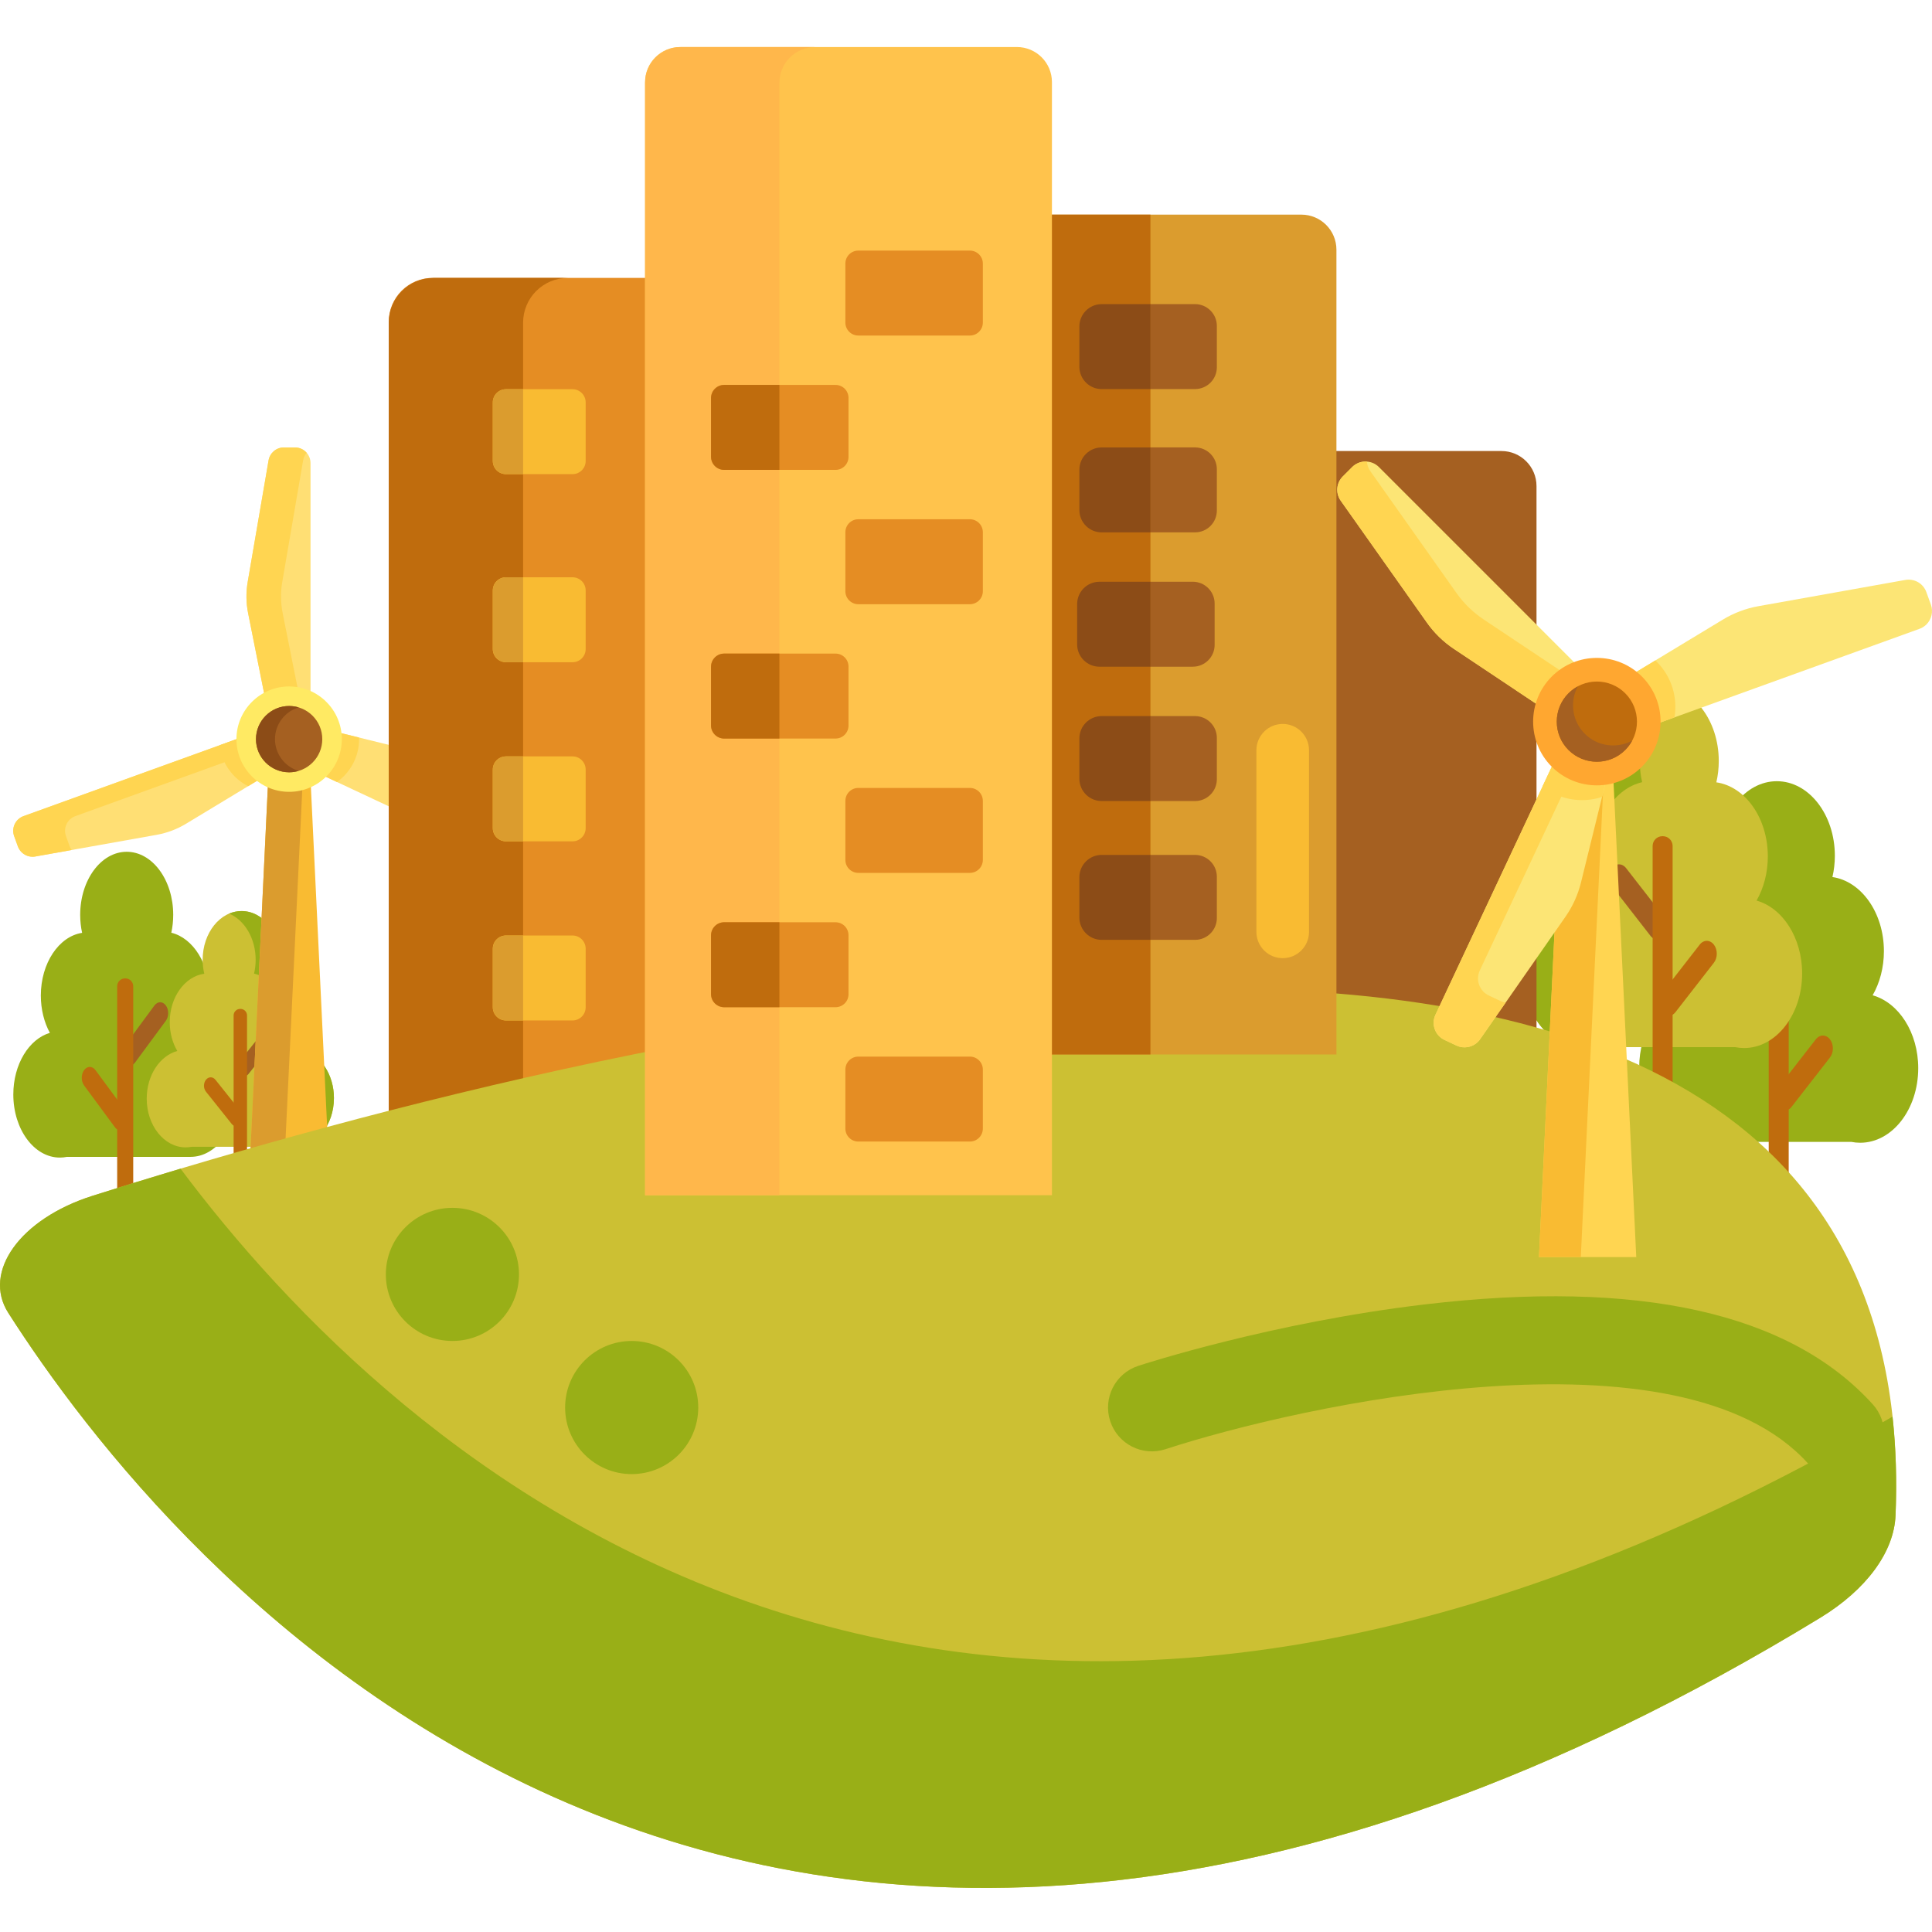
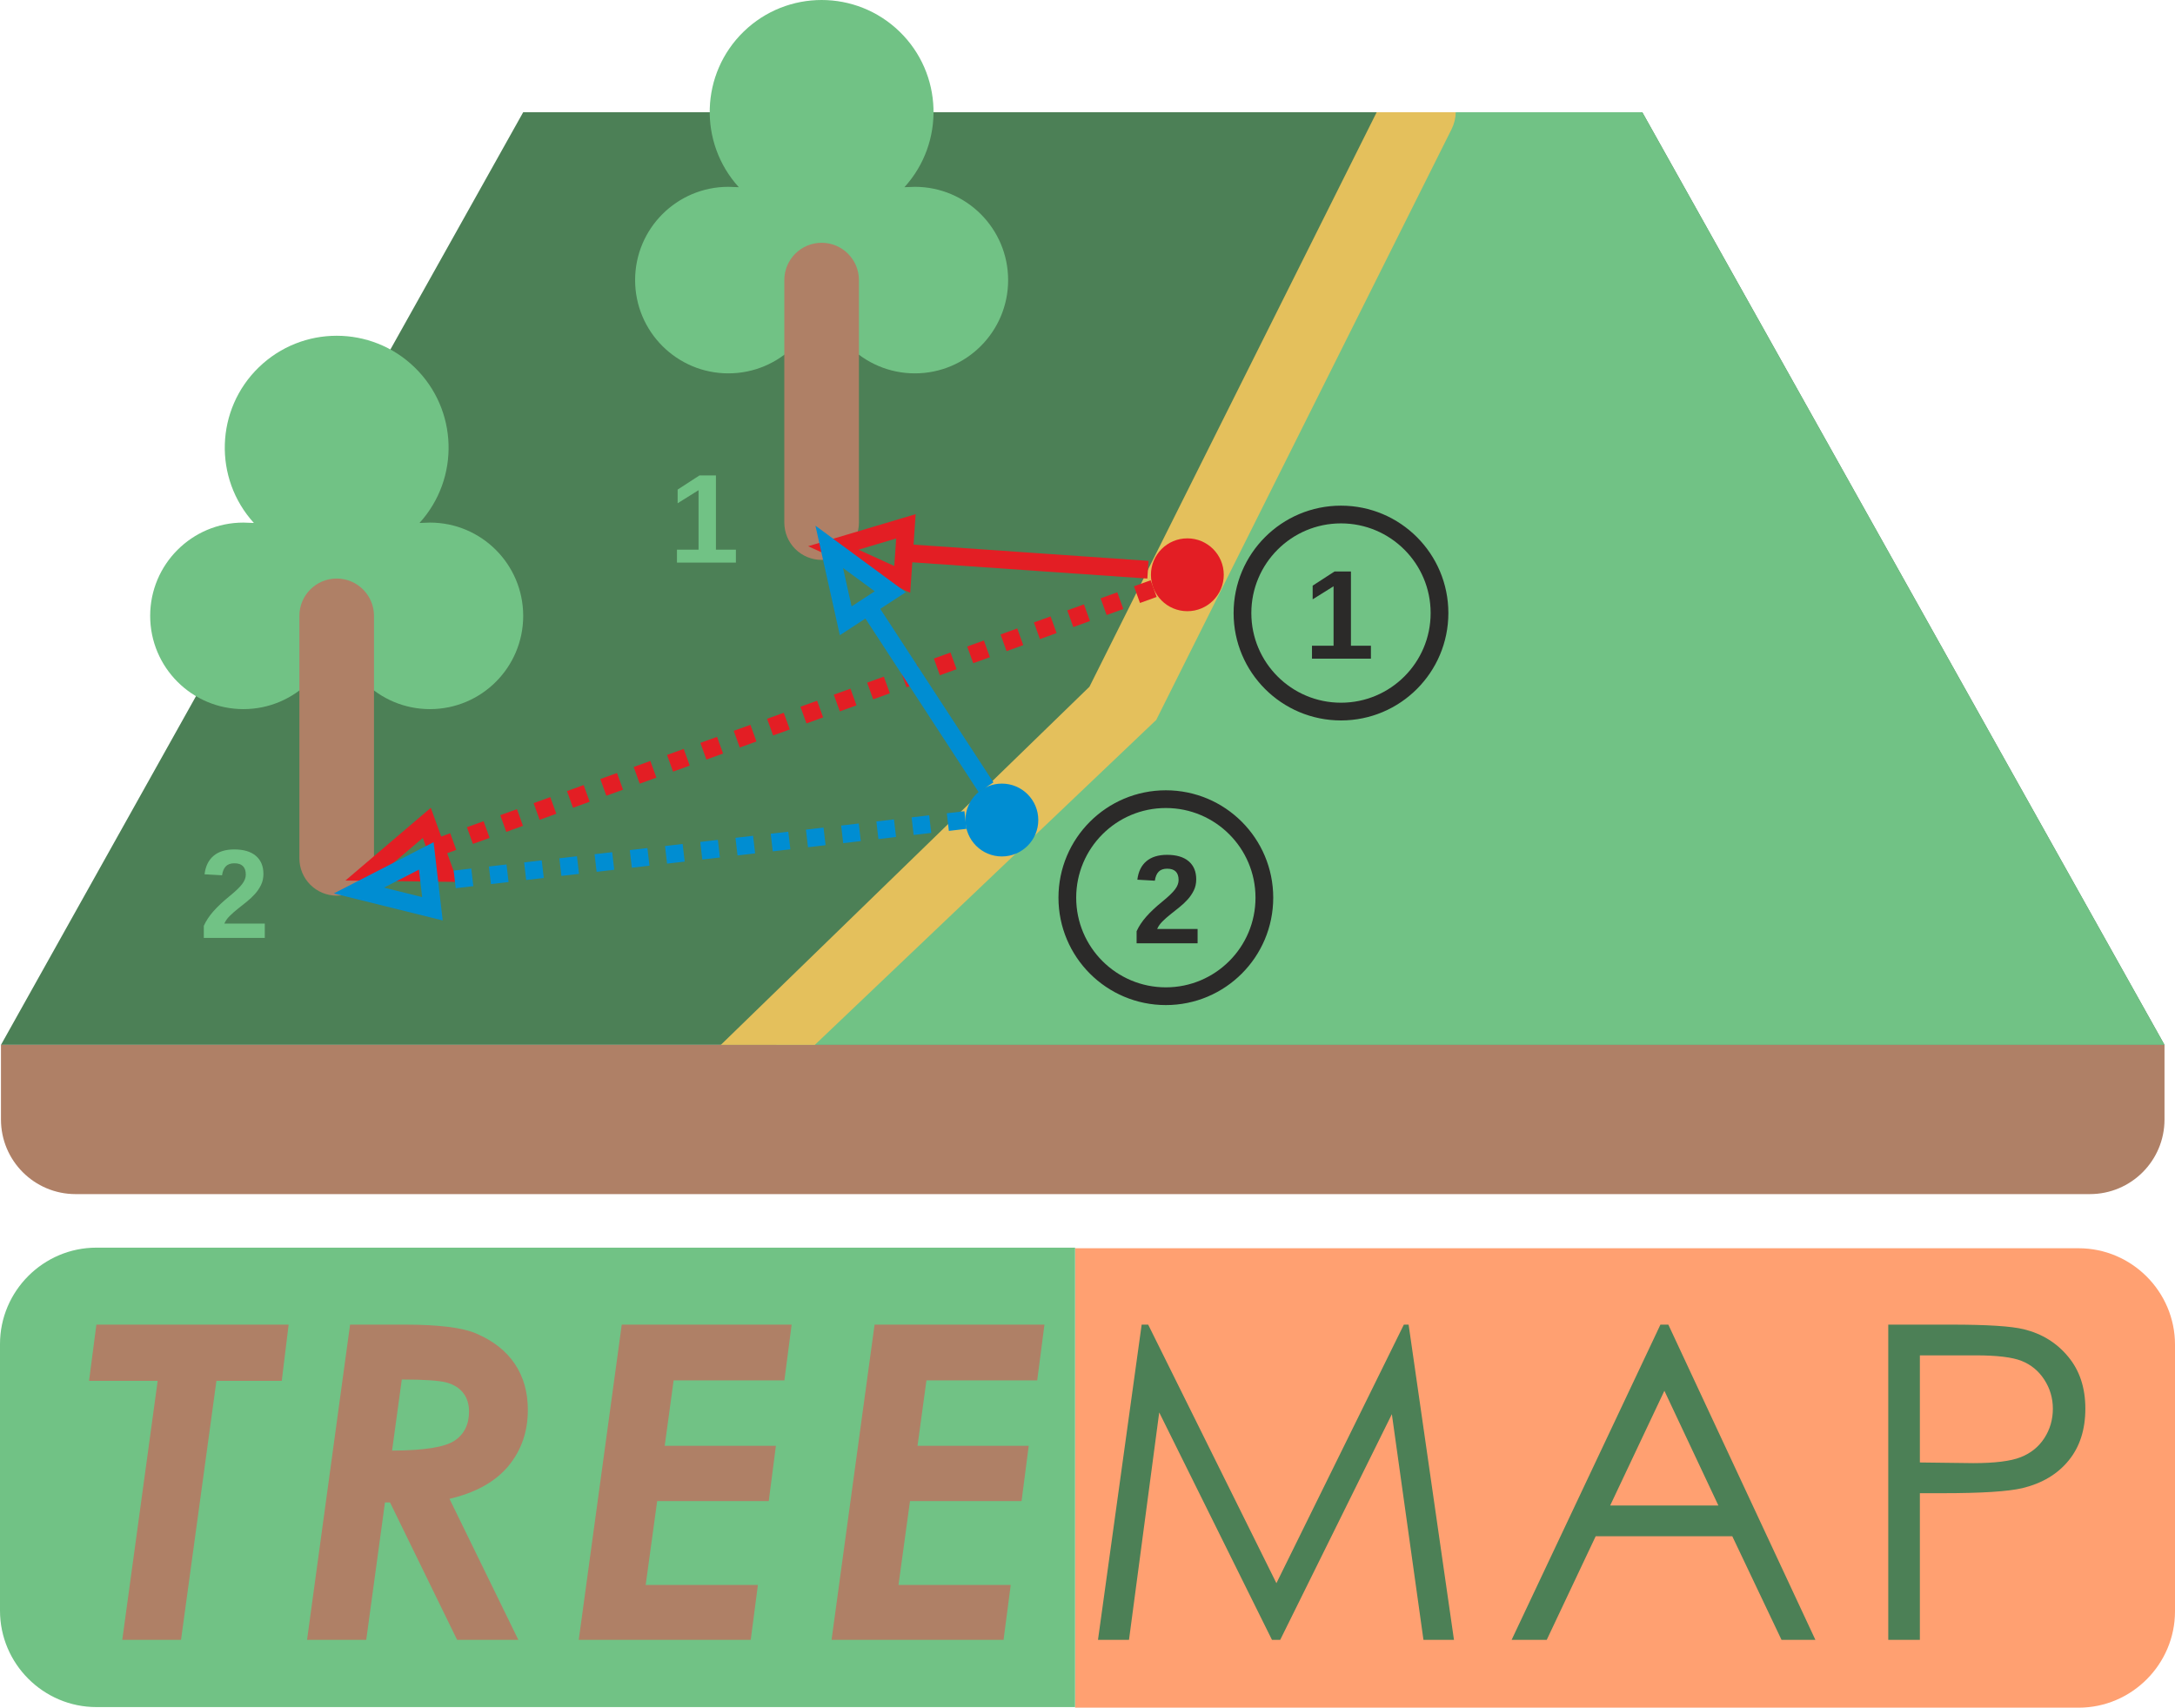
- <svg xmlns="http://www.w3.org/2000/svg" height="440pt" viewBox="0 -10 440.729 440" width="440pt">
-   <path d="m11.375 225.254c-1.293-2.383-2.059-5.328-2.059-8.516 0-7.398 4.117-13.492 9.414-14.301-.285-1.297-.438-2.676-.438-4.102 0-7.949 4.75-14.391 10.609-14.391 5.863 0 10.613 6.445 10.613 14.391 0 1.418-.152 2.781-.434 4.074 4.961 1.207 8.723 7.086 8.723 14.16 0 3.188-.766 6.133-2.059 8.52 4.77 1.41 8.34 7.168 8.34 14.055 0 7.949-4.754 14.395-10.613 14.395h-28.199c-.531.109-1.07.164-1.621.164-5.863 0-10.613-6.441-10.613-14.391 0-6.891 3.57-12.645 8.336-14.059zm0 0" fill="#99af17" />
-   <path d="m28.219 232.027c.711.969 1.871.969 2.586 0l7.023-9.527c.715-.969.715-2.539 0-3.504-.715-.973-1.871-.973-2.586 0l-7.023 9.523c-.715.969-.715 2.539 0 3.508zm0 0" fill="#a56021" />
-   <path d="m28.523 267.707h.074c.992 0 1.793-.801 1.793-1.789v-51.301c0-.988-.801-1.789-1.793-1.789h-.074c-.992 0-1.793.801-1.793 1.789v51.301c0 .988.805 1.789 1.793 1.789zm0 0" fill="#bf6c0d" />
-   <path d="m28.801 246.785c.711-.969.711-2.539 0-3.508l-7.027-9.527c-.715-.969-1.871-.969-2.586 0s-.715 2.539 0 3.508l7.027 9.527c.711.969 1.871.969 2.586 0zm0 0" fill="#bf6c0d" />
-   <path d="m40.445 229.387c-1.082-1.84-1.723-4.117-1.723-6.582 0-5.719 3.445-10.426 7.875-11.047-.238-1.008-.367-2.07-.367-3.172 0-6.141 3.977-11.121 8.879-11.121s8.875 4.977 8.875 11.121c0 1.094-.125 2.148-.359 3.148 4.148.934 7.297 5.477 7.297 10.941 0 2.465-.641 4.742-1.723 6.586 3.988 1.09 6.977 5.539 6.977 10.863 0 6.141-3.977 11.121-8.879 11.121h-23.594c-.441.086-.895.129-1.355.129-4.902 0-8.879-4.98-8.879-11.121 0-5.328 2.988-9.773 6.977-10.867zm0 0" fill="#ccc033" />
-   <path d="m54.535 234.621c.598.75 1.566.75 2.164 0l5.875-7.359c.598-.75.598-1.965 0-2.711-.598-.75-1.566-.75-2.164 0l-5.875 7.363c-.598.746-.598 1.961 0 2.707zm0 0" fill="#a56021" />
-   <path d="m70.508 240.121c0-5.324-2.988-9.77-6.977-10.863 1.082-1.84 1.727-4.117 1.727-6.582 0-5.465-3.152-10.008-7.301-10.941.234-1 .363-2.055.363-3.148 0-4.902-2.531-9.059-6.047-10.539.891-.375 1.844-.582 2.836-.582 4.902 0 8.875 4.977 8.875 11.121 0 1.094-.125 2.148-.359 3.148 4.148.934 7.297 5.477 7.297 10.941 0 2.465-.641 4.738-1.723 6.582 3.988 1.094 6.977 5.539 6.977 10.863 0 6.145-3.977 11.125-8.879 11.125h-5.668c4.902 0 8.879-4.98 8.879-11.125zm0 0" fill="#99af17" />
-   <path d="m54.789 262.195h.062c.828 0 1.5-.672 1.5-1.5v-39.414c0-.824-.672-1.496-1.5-1.496h-.062c-.828 0-1.496.672-1.496 1.496v39.414c0 .828.668 1.5 1.496 1.5zm0 0" fill="#bf6c0d" />
-   <path d="m55.02 246.027c.598-.75.598-1.965 0-2.711l-5.875-7.363c-.598-.746-1.566-.746-2.164 0-.598.75-.598 1.965 0 2.711l5.875 7.363c.602.746 1.566.746 2.164 0zm0 0" fill="#bf6c0d" />
-   <path d="m7.426 185.078c-1.496 0-2.84-.945-3.352-2.355l-.848-2.352c-.668-1.848.289-3.895 2.137-4.562l61.031-22.051 2.742 7.586-5.266 3.242-21.434 12.965c-2.066 1.25-4.324 2.102-6.703 2.527l-27.684 4.941c-.203.039-.414.059-.625.059zm0 0" fill="#ffdf74" />
-   <path d="m15.902 182.727-.848-2.355c-.668-1.848.289-3.895 2.137-4.562l50.57-18.27-1.367-3.781-61.027 22.051c-1.848.668-2.809 2.715-2.141 4.562l.852 2.355c.508 1.406 1.852 2.352 3.348 2.352.211 0 .422-.02.629-.059l8.281-1.477c-.172-.25-.324-.523-.434-.816zm0 0" fill="#ffd551" />
-   <path d="m50.082 159.652c.477 4.082 3.004 7.547 6.527 9.328l7.262-4.395 5.266-3.242-2.742-7.586zm0 0" fill="#ffd551" />
-   <path d="m122.852 189.227c-.527 0-1.035-.113-1.512-.34l-58.75-27.559 3.426-7.305 6.016 1.43 24.324 5.988c2.348.578 4.543 1.574 6.527 2.957l23.066 16.078c1.43.992 1.93 2.859 1.191 4.434l-1.066 2.266c-.582 1.246-1.848 2.051-3.223 2.051zm0 0" fill="#ffdf74" />
-   <path d="m81.918 158.25c0-.121-.004-.242-.008-.363l-9.879-2.434-6.016-1.43-3.426 7.305 14.285 6.703c3.051-2.184 5.043-5.754 5.043-9.781zm0 0" fill="#ffd551" />
-   <path d="m62.773 160.16-1.262-6.055-4.906-24.562c-.477-2.371-.508-4.781-.098-7.164l4.758-27.715c.293-1.715 1.77-2.961 3.508-2.961h2.504c1.965 0 3.562 1.598 3.562 3.562v64.895zm0 0" fill="#ffdf74" />
-   <path d="m64.488 129.543c-.473-2.371-.508-4.781-.098-7.164l4.758-27.715c.113-.66.402-1.25.816-1.73-.652-.75-1.613-1.23-2.688-1.23h-2.504c-1.738 0-3.215 1.246-3.508 2.961l-4.758 27.715c-.41 2.383-.379 4.793.098 7.164l4.906 24.562 1.262 6.055h7.883l-1.258-6.055zm0 0" fill="#ffd551" />
-   <path d="m56.84 258.172h18.34l-4.781-99.93h-8.777zm0 0" fill="#f9bb32" />
-   <path d="m61.621 158.242-4.781 99.93h7.883l4.785-99.93zm0 0" fill="#db9c2e" />
-   <path d="m65.957 170.27c-6.625 0-12.02-5.391-12.02-12.02 0-6.625 5.395-12.02 12.02-12.02 6.629 0 12.02 5.395 12.02 12.02 0 6.629-5.391 12.02-12.02 12.02zm0 0" fill="#ffea63" />
-   <path d="m65.957 165.812c-4.168 0-7.562-3.391-7.562-7.562 0-4.168 3.395-7.562 7.562-7.562 4.172 0 7.562 3.395 7.562 7.562s-3.391 7.562-7.562 7.562zm0 0" fill="#a56021" />
-   <path d="m62.73 158.25c0-3.414 2.281-6.309 5.395-7.242-.688-.207-1.414-.32-2.168-.32-4.168 0-7.562 3.395-7.562 7.562 0 4.172 3.395 7.562 7.562 7.562.754 0 1.48-.113 2.168-.32-3.113-.934-5.395-3.824-5.395-7.242zm0 0" fill="#8c4c17" />
-   <path d="m159.285 244.621h-70.602v-181.586c0-5.523 4.477-10 10-10h60.602zm0 0" fill="#e58d23" />
-   <path d="m129.543 53.035h-30.645c-5.641 0-10.215 4.57-10.215 10.215v181.371h30.645v-181.371c0-5.645 4.574-10.215 10.215-10.215zm0 0" fill="#bf6c0d" />
-   <path d="m427.188 216.684c1.613-2.82 2.57-6.301 2.57-10.07 0-8.746-5.137-15.949-11.742-16.906.355-1.535.551-3.164.551-4.848 0-9.398-5.926-17.016-13.234-17.016-7.309 0-13.23 7.617-13.23 17.016 0 1.672.191 3.285.539 4.816-6.184 1.426-10.879 8.375-10.879 16.742 0 3.766.957 7.25 2.57 10.07-5.945 1.668-10.398 8.473-10.398 16.617 0 9.398 5.926 17.02 13.234 17.02h35.164c.656.129 1.332.195 2.02.195 7.309 0 13.234-7.617 13.234-17.016 0-8.145-4.453-14.949-10.398-16.621zm0 0" fill="#99af17" />
-   <path d="m406.188 224.691c-.891 1.145-2.332 1.145-3.223 0l-8.762-11.266c-.891-1.145-.891-3 0-4.145s2.336-1.145 3.227 0l8.758 11.262c.891 1.148.891 3.004 0 4.148zm0 0" fill="#a56021" />
-   <path d="m405.809 266.875h-.098c-1.23 0-2.23-.996-2.23-2.23v-60.418c0-1.234 1-2.234 2.23-2.234h.098c1.234 0 2.23 1 2.23 2.234v60.418c0 1.23-.996 2.23-2.23 2.23zm0 0" fill="#bf6c0d" />
-   <path d="m405.465 242.141c-.895-1.145-.895-3.004 0-4.148l8.758-11.266c.891-1.145 2.336-1.145 3.227 0 .891 1.148.891 3.004 0 4.148l-8.762 11.266c-.891 1.145-2.336 1.145-3.223 0zm0 0" fill="#bf6c0d" />
-   <path d="m400.707 195.078c1.613-2.82 2.57-6.305 2.57-10.07 0-8.75-5.137-15.953-11.742-16.906.355-1.539.551-3.164.551-4.852 0-9.395-5.926-17.016-13.234-17.016-7.309 0-13.234 7.617-13.234 17.016 0 1.676.191 3.289.543 4.816-6.184 1.43-10.879 8.379-10.879 16.742 0 3.77.953 7.25 2.566 10.07-5.945 1.672-10.395 8.477-10.395 16.621 0 9.398 5.926 17.016 13.23 17.016h35.164c.66.129 1.336.199 2.023.199 7.309 0 13.234-7.617 13.234-17.016 0-8.148-4.453-14.953-10.398-16.621zm0 0" fill="#ccc033" />
-   <path d="m379.707 203.086c-.891 1.145-2.332 1.145-3.227 0l-8.758-11.266c-.891-1.145-.891-3.004 0-4.148s2.332-1.145 3.223 0l8.762 11.266c.891 1.145.891 3 0 4.148zm0 0" fill="#a56021" />
-   <path d="m355.898 211.5c0-8.145 4.453-14.949 10.398-16.621-1.613-2.82-2.57-6.301-2.57-10.07 0-8.363 4.695-15.312 10.879-16.742-.348-1.527-.539-3.145-.539-4.816 0-7.496 3.773-13.859 9.008-16.125-1.324-.574-2.746-.891-4.223-.891-7.309 0-13.234 7.617-13.234 17.016 0 1.676.191 3.289.543 4.816-6.184 1.43-10.879 8.379-10.879 16.742 0 3.77.953 7.25 2.566 10.07-5.945 1.672-10.395 8.477-10.395 16.621 0 9.398 5.926 17.016 13.23 17.016h8.449c-7.312 0-13.234-7.621-13.234-17.016zm0 0" fill="#99af17" />
-   <path d="m379.324 245.27h-.094c-1.234 0-2.23-1-2.23-2.234v-60.418c0-1.234.996-2.23 2.23-2.23h.094c1.234 0 2.234.996 2.234 2.23v60.418c0 1.234-1 2.234-2.234 2.234zm0 0" fill="#bf6c0d" />
-   <path d="m378.98 220.531c-.891-1.145-.891-3 0-4.145l8.762-11.266c.891-1.145 2.332-1.145 3.223 0 .891 1.145.891 3.004 0 4.148l-8.758 11.262c-.891 1.145-2.336 1.145-3.227 0zm0 0" fill="#bf6c0d" />
-   <path d="m350.508 230.184h-70.602v-137.66h62.602c4.418 0 8 3.582 8 8zm0 0" fill="#a56021" />
-   <path d="m130.602 97.801h-15.188c-1.656 0-3-1.344-3-3v-13.379c0-1.656 1.344-3 3-3h15.188c1.656 0 3 1.344 3 3v13.379c0 1.656-1.344 3-3 3zm0 0" fill="#f9bb32" />
-   <path d="m130.602 140.703h-15.188c-1.656 0-3-1.344-3-3v-13.379c0-1.656 1.344-3 3-3h15.188c1.656 0 3 1.344 3 3v13.379c0 1.656-1.344 3-3 3zm0 0" fill="#f9bb32" />
-   <path d="m130.602 181.562h-15.188c-1.656 0-3-1.344-3-3v-13.379c0-1.656 1.344-3 3-3h15.188c1.656 0 3 1.344 3 3v13.379c0 1.656-1.344 3-3 3zm0 0" fill="#f9bb32" />
-   <path d="m130.602 222.422h-15.188c-1.656 0-3-1.344-3-3v-13.379c0-1.656 1.344-3 3-3h15.188c1.656 0 3 1.344 3 3v13.379c0 1.656-1.344 3-3 3zm0 0" fill="#f9bb32" />
-   <path d="m415.215 358.699c-246.176 150.004-377.902-14.082-413.324-69.562-5.98-9.367 2.719-21.469 19.172-26.699 99.398-31.598 419.293-118.633 411.348 72.902-.348 8.379-6.672 16.945-17.195 23.359zm0 0" fill="#ccc033" />
-   <path d="m41.184 256.234c-7.418 2.219-14.168 4.312-20.121 6.203-16.453 5.23-25.152 17.332-19.172 26.699 35.422 55.48 167.148 219.566 413.324 69.562 10.523-6.414 16.848-14.98 17.195-23.359.332-7.996.078-15.496-.691-22.543-216.336 126.102-342.254 8-390.535-56.562zm0 0" fill="#99af17" />
-   <path d="m304.871 230.184h-73.996v-191.586h65.992c4.422 0 8 3.582 8 8v183.586zm0 0" fill="#db9c2e" />
-   <path d="m272.609 78.391h-21.398c-2.75 0-4.98-2.227-4.98-4.977v-9.422c0-2.75 2.23-4.98 4.98-4.98h21.398c2.75 0 4.98 2.23 4.98 4.98v9.422c0 2.75-2.23 4.977-4.98 4.977zm0 0" fill="#a56021" />
-   <path d="m272.609 111.078h-21.398c-2.75 0-4.98-2.23-4.98-4.98v-9.418c0-2.75 2.23-4.98 4.98-4.98h21.398c2.75 0 4.98 2.23 4.98 4.98v9.418c0 2.754-2.23 4.98-4.98 4.98zm0 0" fill="#a56021" />
-   <path d="m272.102 141.723h-21.402c-2.75 0-4.98-2.227-4.98-4.977v-9.422c0-2.75 2.23-4.98 4.98-4.98h21.402c2.75 0 4.98 2.23 4.98 4.98v9.422c0 2.75-2.23 4.977-4.98 4.977zm0 0" fill="#a56021" />
-   <path d="m272.609 172.371h-21.398c-2.75 0-4.98-2.23-4.98-4.98v-9.422c0-2.75 2.23-4.977 4.98-4.977h21.398c2.75 0 4.98 2.227 4.98 4.977v9.422c0 2.75-2.23 4.98-4.98 4.98zm0 0" fill="#a56021" />
-   <path d="m272.609 204.035h-21.398c-2.75 0-4.98-2.23-4.98-4.98v-9.418c0-2.75 2.23-4.98 4.98-4.98h21.398c2.75 0 4.98 2.23 4.98 4.98v9.418c0 2.75-2.23 4.98-4.98 4.98zm0 0" fill="#a56021" />
-   <path d="m351.07 276.406h22.195l-5.789-120.934h-10.621zm0 0" fill="#ffd551" />
-   <path d="m356.855 155.473-5.785 120.934h9.543l5.785-120.934zm0 0" fill="#f9bb32" />
-   <path d="m337.145 227.297c-1.277 1.281-3.238 1.621-4.879.855l-2.742-1.289c-2.152-1.008-3.082-3.582-2.07-5.734l33.352-71.094 8.84 4.145-1.73 7.281-7.246 29.434c-.699 2.844-1.902 5.5-3.578 7.902l-19.457 27.918c-.145.207-.309.402-.488.582zm0 0" fill="#fce575" />
-   <path d="m342.387 218.031-2.742-1.289c-2.152-1.008-3.082-3.582-2.07-5.734l27.637-58.906-4.406-2.066-33.355 71.094c-1.008 2.152-.078 4.727 2.074 5.734l2.742 1.289c1.641.77 3.598.426 4.879-.855.18-.18.344-.375.488-.582l5.824-8.355c-.363-.066-.727-.168-1.07-.328zm0 0" fill="#ffd551" />
-   <path d="m351.891 169.039c3.902 3.086 9.031 3.887 13.566 2.395l2.457-9.973 1.73-7.281-8.84-4.145zm0 0" fill="#ffd551" />
-   <path d="m439.469 132.078c-.453.449-.984.789-1.582 1.004l-73.859 26.688-3.316-9.18 6.371-3.926 25.938-15.688c2.504-1.516 5.234-2.543 8.113-3.059l33.5-5.984c2.074-.371 4.098.797 4.812 2.781l1.031 2.848c.562 1.566.168 3.336-1.008 4.516zm0 0" fill="#fce575" />
-   <path d="m377.934 140.598c-.105-.105-.211-.203-.32-.305l-10.535 6.371-6.371 3.926 3.316 9.18 17.961-6.488c.746-4.477-.602-9.238-4.051-12.684zm0 0" fill="#ffd551" />
-   <path d="m363.184 158.613-6.258-4.102-25.219-16.82c-2.438-1.621-4.527-3.656-6.215-6.047l-19.645-27.785c-1.215-1.719-1.016-4.051.473-5.539l2.141-2.141c1.684-1.68 4.418-1.68 6.098 0l55.531 55.531zm0 0" fill="#fce575" />
-   <path d="m338.453 130.945c-2.434-1.621-4.527-3.656-6.215-6.047l-19.645-27.789c-.469-.66-.723-1.414-.777-2.176-1.203-.086-2.438.328-3.355 1.246l-2.141 2.141c-1.488 1.488-1.688 3.82-.473 5.539l19.645 27.785c1.688 2.391 3.781 4.426 6.215 6.047l25.219 16.82 6.258 4.102 6.75-6.746-6.262-4.102zm0 0" fill="#ffd551" />
-   <path d="m374.559 164.539c-5.668 5.672-14.898 5.672-20.57 0-5.668-5.672-5.668-14.898 0-20.57 5.672-5.672 14.902-5.672 20.57 0 5.672 5.672 5.672 14.898 0 20.57zm0 0" fill="#ffa730" />
-   <path d="m370.746 160.727c-3.566 3.566-9.371 3.566-12.941 0-3.566-3.566-3.566-9.375 0-12.941 3.57-3.57 9.375-3.57 12.941 0 3.57 3.566 3.57 9.371 0 12.941zm0 0" fill="#bf6c0d" />
-   <path d="m361.516 157.016c-2.922-2.926-3.449-7.348-1.582-10.812-.762.41-1.484.934-2.129 1.582-3.566 3.566-3.566 9.371 0 12.941 3.57 3.566 9.375 3.566 12.941 0 .645-.645 1.172-1.367 1.582-2.133-3.465 1.867-7.891 1.344-10.812-1.578zm0 0" fill="#a56021" />
-   <path d="m118.391 280.352c0 8.387-6.801 15.184-15.184 15.184-8.387 0-15.188-6.797-15.188-15.184 0-8.387 6.801-15.184 15.188-15.184 8.383 0 15.184 6.797 15.184 15.184zm0 0" fill="#99af17" />
-   <path d="m159.285 310.723c0 8.383-6.801 15.184-15.184 15.184-8.387 0-15.184-6.801-15.184-15.184 0-8.387 6.797-15.184 15.184-15.184 8.383 0 15.184 6.797 15.184 15.184zm0 0" fill="#99af17" />
-   <path d="m292.613 208.215c-3.312 0-6-2.688-6-6v-41.434c0-3.316 2.688-6 6-6s6 2.684 6 6v41.434c0 3.312-2.688 6-6 6zm0 0" fill="#f9bb32" />
-   <path d="m227.809 38.598h34.633v191.586h-34.633zm0 0" fill="#bf6c0d" />
-   <path d="m239.969 262.289h-92.816v-253.926c0-4.418 3.582-8 8-8h76.816c4.418 0 8 3.582 8 8zm0 0" fill="#ffc34c" />
-   <path d="m185.973.367h-30.648c-4.512 0-8.172 3.656-8.172 8.172v253.75h30.648v-253.75c0-4.516 3.656-8.172 8.172-8.172zm0 0" fill="#ffb74b" />
-   <g fill="#e58d23">
-     <path d="m221.25 66.18h-25.449c-1.629 0-2.953-1.324-2.953-2.957v-13.465c0-1.633 1.32-2.957 2.953-2.957h25.449c1.633 0 2.957 1.324 2.957 2.957v13.465c0 1.633-1.324 2.957-2.957 2.957zm0 0" />
-     <path d="m190.605 96.824h-25.449c-1.629 0-2.953-1.324-2.953-2.957v-13.469c0-1.629 1.32-2.953 2.953-2.953h25.449c1.633 0 2.957 1.32 2.957 2.953v13.469c0 1.633-1.324 2.957-2.957 2.957zm0 0" />
-     <path d="m221.25 127.469h-25.449c-1.629 0-2.953-1.324-2.953-2.957v-13.465c0-1.633 1.32-2.957 2.953-2.957h25.449c1.633 0 2.957 1.324 2.957 2.957v13.465c0 1.633-1.324 2.957-2.957 2.957zm0 0" />
-     <path d="m190.605 158.113h-25.449c-1.629 0-2.953-1.324-2.953-2.957v-13.465c0-1.633 1.32-2.957 2.953-2.957h25.449c1.633 0 2.957 1.324 2.957 2.957v13.465c0 1.633-1.324 2.957-2.957 2.957zm0 0" />
-     <path d="m221.25 188.758h-25.449c-1.629 0-2.953-1.324-2.953-2.957v-13.465c0-1.633 1.32-2.957 2.953-2.957h25.449c1.633 0 2.957 1.324 2.957 2.957v13.465c0 1.633-1.324 2.957-2.957 2.957zm0 0" />
-     <path d="m190.605 219.402h-25.449c-1.629 0-2.953-1.324-2.953-2.957v-13.465c0-1.633 1.32-2.957 2.953-2.957h25.449c1.633 0 2.957 1.324 2.957 2.957v13.465c0 1.633-1.324 2.957-2.957 2.957zm0 0" />
-     <path d="m221.25 250.047h-25.449c-1.629 0-2.953-1.324-2.953-2.957v-13.465c0-1.633 1.32-2.957 2.953-2.957h25.449c1.633 0 2.957 1.324 2.957 2.957v13.465c0 1.633-1.324 2.957-2.957 2.957zm0 0" />
+ <svg xmlns="http://www.w3.org/2000/svg" viewBox="0 0 9200.11 7222.55">
+   <g>
+     <g>
+       <path fill="#FFA071" d="M4547.6 5279.42l0 1943.13 4244.83 0c224.21,0 407.68,-183.47 407.68,-407.67l0 -1127.78c0,-224.21 -183.46,-407.68 -407.68,-407.68l-4244.83 0z" />
+       <path fill="#71C285" d="M4547.6 7220.02l-4139.92 0c-224.22,0 -407.68,-183.46 -407.68,-407.68l0 -1127.78c0,-224.22 183.46,-407.67 407.68,-407.67l4139.92 0 0 1943.13z" />
+       <path fill="#4C8056" fill-rule="nonzero" d="M8120.91 5732.43l0 453.04 225.89 2.78c91.29,0 158.13,-8.35 200.53,-25.06 42.39,-16.71 75.81,-43.33 99.95,-80.46 24.13,-37.13 36.21,-78.91 36.21,-124.71 0,-44.55 -12.08,-85.71 -36.21,-122.84 -24.14,-37.14 -56.32,-63.45 -95.93,-79.23 -39.61,-15.78 -104.28,-23.52 -194.65,-23.52l-235.79 0zm-133.69 -129.96l265.82 0c152.25,0 255.3,6.49 308.52,19.8 76.12,18.88 138.32,57.25 186.6,115.73 48.58,58.18 72.72,131.52 72.72,219.72 0,88.81 -23.51,161.84 -70.86,219.71 -47.04,57.55 -112.02,96.23 -194.65,116.35 -60.65,14.54 -173.6,21.65 -339.16,21.65l-95.3 0 0 620.15 -133.69 0 0 -1333.11zm-946.98 279.74l-229.3 485.22 457.68 0 -228.38 -485.22zm16.71 -279.74l621.99 1333.11 -143.27 0 -208.26 -438.18 -577.74 0 -207.02 438.18 -148.54 0 629.42 -1333.11 33.42 0zm-2412.53 1333.11l184.74 -1333.11 27.54 0 542.46 1093.59 539.06 -1093.59 20.11 0 191.86 1333.11 -129.03 0 -133.69 -954.35 -472.22 954.35 -34.96 0 -476.87 -961.77 -127.8 961.77 -131.2 0z" />
+       <path fill="#AF8066" fill-rule="nonzero" d="M3699.41 5602.47l718.55 0 -30.64 235.79 -468.51 0 -37.75 276.66 470.36 0 -30.32 233.94 -471.91 0 -48.59 354.63 474.7 0 -30.33 232.09 -727.51 0 181.95 -1333.11zm-1069.4 0l718.55 0 -30.64 235.79 -468.51 0 -37.75 276.66 470.37 0 -30.33 233.94 -471.91 0 -48.59 354.63 474.7 0 -30.33 232.09 -727.51 0 181.95 -1333.11zm-971.6 532.87c135.23,-0.62 223.42,-14.55 264.27,-42.09 40.85,-27.23 61.27,-68.39 61.27,-123.16 0,-31.25 -8.05,-57.55 -24.45,-78.6 -16.4,-21.04 -40.22,-35.89 -71.17,-44.25 -30.95,-8.35 -94.07,-12.69 -188.76,-12.69l-41.16 300.79zm-177.63 -532.87l231.16 0c142.66,0 243.23,12.38 301.41,37.13 72.41,30.95 127.18,73.65 164,128.42 36.83,54.78 55.4,119.76 55.4,194.64 0,92.53 -27.54,171.75 -82.31,237.97 -55.09,66.22 -138.02,112.64 -249.11,138.64l291.19 596.31 -259.01 0 -283.77 -581.15 -21.35 0 -79.22 581.15 -250.34 0 181.95 -1333.11zm-1073.1 0l813.23 0 -29.09 237.65 -276.34 0 -149.77 1095.46 -248.49 0 149.78 -1095.46 -290.27 0 30.95 -237.65z" />
+     </g>
+     <polygon fill="#4C8056" points="6946.7,474.61 5999.98,474.61 2213.1,474.61 1651.38,1478.13 829.31,2943.98 4.09,4419.28 2213.1,4419.28 9155.72,4419.28 " />
+     <polygon fill="#71C285" points="9155.72,4419.28 3282.62,4419.28 4750.31,2975.53 5999.98,474.61 6946.7,474.61 " />
+     <path fill="#AF8066" d="M4.09 4419.28l9151.63 0 0 315.57c0,174.29 -141.3,315.57 -315.57,315.57l-8520.49 0.01c-174.29,0 -315.57,-141.28 -315.57,-315.57l0 -315.58z" />
+     <path fill="#E4C05C" d="M6157.77 474.61c-0.5,24.65 -6.43,48.91 -17.35,71 -416.56,833.11 -833.12,1666.23 -1249.69,2499.34l-1444.13 1374.33 -397.61 0 1559.31 -1514.75 1214.95 -2429.92 334.52 0z" />
+     <g>
+       <path fill="#71C285" d="M4264.33 1184.65c0,217.85 -176.62,394.46 -394.46,394.46 -217.85,0 -394.47,-176.61 -394.47,-394.46 0,217.85 -176.62,394.46 -394.46,394.46 -217.86,0 -394.47,-176.61 -394.47,-394.46 0,-217.85 176.62,-394.47 394.47,-394.47 14.19,0 29.97,1.58 44.18,1.58 -171.9,-189.13 -162.64,-480.56 20.93,-658.39 183.57,-177.82 475.15,-177.82 658.72,0 183.57,177.83 192.83,469.26 20.93,658.39 14.2,0 29.98,-1.58 44.19,-1.58 217.79,0.07 394.35,176.63 394.44,394.47z" />
+       <path fill="#AF8066" d="M3475.4 2368.05c-41.85,0.02 -81.99,-16.6 -111.59,-46.21 -29.6,-29.6 -46.21,-69.72 -46.21,-111.59l0 -1025.61c0,-87.13 70.64,-157.79 157.8,-157.79 87.15,0 157.79,70.64 157.79,157.79l0 1025.61c0.02,41.85 -16.6,81.99 -46.2,111.59 -29.6,29.61 -69.75,46.23 -111.59,46.21z" />
+     </g>
+     <g>
+       <path fill="#71C285" d="M2213.1 2604.72c0,217.86 -176.62,394.47 -394.47,394.47 -217.84,0 -394.46,-176.62 -394.46,-394.47 0,217.86 -176.62,394.47 -394.47,394.47 -217.85,0 -394.46,-176.62 -394.46,-394.47 0,-217.85 176.61,-394.46 394.46,-394.46 14.2,0 29.98,1.57 44.19,1.57 -171.9,-189.13 -162.64,-480.55 20.93,-658.38 183.57,-177.83 475.15,-177.83 658.72,0 183.57,177.83 192.83,469.25 20.93,658.38 14.19,0 29.97,-1.57 44.19,-1.57 217.79,0.09 394.37,176.65 394.44,394.46z" />
+       <path fill="#AF8066" d="M1424.16 3788.12c-41.84,0.02 -81.99,-16.6 -111.59,-46.2 -29.59,-29.6 -46.2,-69.73 -46.2,-111.59l0 -1025.61c0,-87.14 70.64,-157.8 157.79,-157.8 87.14,0 157.8,70.64 157.8,157.8l0 1025.61c0.02,41.84 -16.6,81.99 -46.21,111.59 -29.6,29.6 -69.72,46.22 -111.59,46.2z" />
+     </g>
+     <circle fill="#E31E24" cx="5022.42" cy="2430.99" r="154.04" />
+     <circle fill="#008DD2" cx="4237.83" cy="3468.28" r="154.04" />
+     <g>
+       <path fill="#E31E24" fill-rule="nonzero" d="M3827.55 2300.9l1030.8 71.31 -5.18 74.82 -1030.8 -71.31 5.18 -74.82zm-26.66 183.71l31.12 -68.24 -52.97 31.54 7.76 -112.24 74.82 5.18 -7.76 112.23 -52.97 31.53zm0 0l52.97 -31.53 -3.74 53.98 -49.23 -22.45zm-286.67 -202.99l21.42 71.88 4.85 -70.06 291.52 132.93 -31.12 68.24 -291.52 -132.93 4.85 -70.06zm0 0l-4.85 70.06 -90.99 -41.49 95.84 -28.57zm355.17 -53l-74.82 -5.18 48.12 38.53 -307.05 91.53 -21.42 -71.88 307.04 -91.53 48.13 38.53zm0 0l-48.13 -38.53 51.86 -15.45 -3.73 53.98zm-45.18 109.64l-37.41 -2.59 7.77 -112.23 74.82 5.18 -7.77 112.23 -37.41 -2.59z" />
+     </g>
+     <g>
+       <path fill="#E31E24" fill-rule="nonzero" d="M4822.09 2550.26l-25.48 -70.54 70.54 -25.47 25.48 70.54 -70.54 25.47zm-141.08 50.94l-25.48 -70.54 70.54 -25.47 25.48 70.54 -70.54 25.47zm-141.08 50.94l-25.48 -70.54 70.54 -25.47 25.48 70.54 -70.54 25.47zm-141.08 50.94l-25.48 -70.54 70.54 -25.47 25.48 70.54 -70.54 25.47zm-141.08 50.94l-25.48 -70.54 70.54 -25.47 25.48 70.54 -70.54 25.47zm-141.08 50.94l-25.48 -70.54 70.54 -25.47 25.48 70.54 -70.54 25.47zm-141.08 50.94l-25.48 -70.54 70.54 -25.47 25.48 70.54 -70.54 25.47zm-141.08 50.94l-25.48 -70.54 70.54 -25.47 25.48 70.54 -70.54 25.47zm-141.08 50.94l-25.48 -70.54 70.54 -25.47 25.48 70.54 -70.54 25.47zm-141.08 50.95l-25.48 -70.54 70.54 -25.48 25.48 70.54 -70.54 25.48zm-141.08 50.96l-25.48 -70.54 70.54 -25.48 25.48 70.54 -70.54 25.48zm-141.08 50.96l-25.48 -70.54 70.54 -25.48 25.48 70.54 -70.54 25.48zm-141.08 50.96l-25.48 -70.54 70.54 -25.48 25.48 70.54 -70.54 25.48zm-141.08 50.96l-25.48 -70.54 70.54 -25.48 25.48 70.54 -70.54 25.48zm-141.08 50.96l-25.48 -70.54 70.54 -25.48 25.48 70.54 -70.54 25.48zm-141.08 50.96l-25.48 -70.54 70.54 -25.48 25.48 70.54 -70.54 25.48zm-141.08 50.96l-25.48 -70.54 70.54 -25.48 25.48 70.54 -70.54 25.48zm-141.08 50.96l-25.48 -70.54 70.54 -25.48 25.48 70.54 -70.54 25.48zm-141.08 50.96l-25.48 -70.54 70.54 -25.48 25.48 70.54 -70.54 25.48zm-141.08 50.96l-25.48 -70.54 70.54 -25.48 25.48 70.54 -70.54 25.48zm-141.08 50.96l-25.48 -70.54 70.54 -25.48 25.48 70.54 -70.54 25.48zm-141.1 50.96l-25.48 -70.54 70.55 -25.48 25.48 70.54 -70.55 25.48zm21.97 109.14l0.91 -75 -35.73 50.24 -38.21 -105.81 70.54 -25.48 38.22 105.81 -35.73 50.24zm0 0l35.73 -50.24 18.38 50.9 -54.11 -0.66zm-344.23 -69.96l48.62 57.1 -23.85 -66.05 320.37 3.91 -0.91 75 -320.38 -3.91 -23.85 -66.05zm0 0l23.85 66.05 -99.99 -1.22 76.14 -64.83zm303.53 -191.9l-70.54 25.48 59.58 15.81 -243.95 207.71 -48.62 -57.1 243.95 -207.71 59.58 15.81zm0 0l-59.58 -15.81 41.2 -35.08 18.38 50.89zm2.94 118.55l-35.27 12.74 -38.21 -105.81 70.54 -25.48 38.21 105.81 -35.27 12.74z" />
+     </g>
+     <g>
+       <path fill="#008DD2" fill-rule="nonzero" d="M3703.38 2544.36l498.8 764.72 -62.82 40.98 -498.8 -764.72 62.82 -40.98zm-162.64 89.48l73.2 -16.31 -57.09 -23.25 94.23 -61.46 40.97 62.82 -94.22 61.46 -57.09 -23.26zm0 0l57.09 23.26 -45.33 29.56 -11.76 -52.82zm-10.85 -351.1l-44.43 60.42 58.81 -38.36 69.67 312.73 -73.2 16.31 -69.67 -312.73 58.82 -38.37zm0 0l-58.82 38.37 -21.74 -97.61 80.56 59.24zm256.39 251.44l-40.97 -62.82 -1.73 61.62 -258.12 -189.82 44.43 -60.42 258.12 189.82 -1.73 61.62zm0 0l1.73 -61.62 43.59 32.05 -45.32 29.57zm-114.71 30.05l-20.49 -31.41 94.23 -61.46 40.97 62.82 -94.23 61.46 -20.48 -31.41z" />
+     </g>
+     <g>
+       <path fill="#008DD2" fill-rule="nonzero" d="M4013.63 3514.18l-8.66 -74.5 74.49 -8.65 8.66 74.5 -74.49 8.65zm-148.98 17.3l-8.66 -74.5 74.49 -8.65 8.66 74.5 -74.49 8.65zm-148.98 17.31l-8.66 -74.5 74.49 -8.66 8.66 74.5 -74.49 8.66zm-149 17.32l-8.66 -74.5 74.5 -8.66 8.66 74.5 -74.5 8.66zm-149 17.32l-8.66 -74.5 74.5 -8.66 8.66 74.5 -74.5 8.66zm-149 17.32l-8.66 -74.5 74.5 -8.66 8.66 74.5 -74.5 8.66zm-149 17.32l-8.66 -74.5 74.5 -8.66 8.66 74.5 -74.5 8.66zm-149 17.32l-8.66 -74.5 74.5 -8.66 8.66 74.5 -74.5 8.66zm-149 17.32l-8.66 -74.5 74.5 -8.66 8.66 74.5 -74.5 8.66zm-149 17.32l-8.66 -74.5 74.5 -8.66 8.66 74.5 -74.5 8.66zm-149 17.32l-8.66 -74.5 74.5 -8.66 8.66 74.5 -74.5 8.66zm-149 17.32l-8.66 -74.5 74.5 -8.66 8.66 74.5 -74.5 8.66zm-149 17.32l-8.66 -74.5 74.5 -8.66 8.66 74.5 -74.5 8.66zm-149 17.32l-8.66 -74.5 74.5 -8.66 8.66 74.5 -74.5 8.66zm-149 17.32l-8.66 -74.5 74.5 -8.66 8.66 74.5 -74.5 8.66zm-115.12 -62.12l31.96 -3.72 8.66 74.5 -31.96 3.72 -8.66 -74.5zm7.55 185.48l18.05 -72.8 -46.27 40.73 -12.99 -111.75 74.5 -8.66 12.98 111.75 -46.27 40.73zm0 0l46.27 -40.73 6.25 53.75 -52.52 -13.02zm-319.09 -146.87l34.27 66.71 -8.11 -69.75 310.98 77.11 -18.05 72.8 -310.98 -77.12 -8.11 -69.75zm0 0l8.11 69.75 -97.06 -24.06 88.95 -45.69zm339.39 -117.35l-74.5 8.65 54.38 29.03 -285 146.38 -34.27 -66.71 285.01 -146.38 54.38 29.03zm0 0l-54.38 -29.03 48.13 -24.72 6.25 53.75zm-24.26 116.07l-37.25 4.33 -12.99 -111.75 74.5 -8.65 12.99 111.74 -37.25 4.33z" />
+     </g>
+     <text x="5515.84" y="2785.75" fill="#2B2A29" font-weight="bold" font-size="535.81px" font-family="Arial">1</text>
+     <text x="4789.2" y="3989.6" fill="#2B2A29" font-weight="bold" font-size="535.81px" font-family="Arial">2</text>
+     <text x="2829.74" y="2379.41" fill="#71C285" font-weight="bold" font-size="535.81px" font-family="Arial">1</text>
+     <text x="843.48" y="3966.75" fill="#71C285" font-weight="bold" font-size="535.81px" font-family="Arial">2</text>
+     <circle fill="none" stroke="#2B2A29" stroke-width="75" stroke-miterlimit="22.926" cx="4931.46" cy="3796.71" r="416.72" />
+     <circle fill="none" stroke="#2B2A29" stroke-width="75" stroke-miterlimit="22.926" cx="5672.29" cy="2592.86" r="416.72" />
  </g>
-   <path d="m177.801 200.023h-12.578c-1.668 0-3.02 1.352-3.02 3.02v13.34c0 1.668 1.352 3.02 3.02 3.02h12.578zm0 0" fill="#bf6c0d" />
-   <path d="m177.801 77.445h-12.578c-1.668 0-3.02 1.352-3.02 3.02v13.34c0 1.668 1.352 3.02 3.02 3.02h12.578zm0 0" fill="#bf6c0d" />
-   <path d="m177.801 138.734h-12.578c-1.668 0-3.02 1.352-3.02 3.02v13.34c0 1.668 1.352 3.02 3.02 3.02h12.578zm0 0" fill="#bf6c0d" />
-   <path d="m262.441 184.656h-11.125c-2.809 0-5.086 2.277-5.086 5.09v9.203c0 2.809 2.277 5.086 5.086 5.086h11.125zm0 0" fill="#8c4c17" />
-   <path d="m262.441 152.992h-11.125c-2.809 0-5.086 2.277-5.086 5.086v9.203c0 2.809 2.277 5.09 5.086 5.09h11.125zm0 0" fill="#8c4c17" />
-   <path d="m262.441 122.348h-11.637c-2.809 0-5.086 2.277-5.086 5.086v9.203c0 2.809 2.277 5.086 5.086 5.086h11.637zm0 0" fill="#8c4c17" />
-   <path d="m262.441 91.703h-11.125c-2.809 0-5.086 2.273-5.086 5.086v9.203c0 2.809 2.277 5.09 5.086 5.09h11.125zm0 0" fill="#8c4c17" />
-   <path d="m262.441 59.016h-11.125c-2.809 0-5.086 2.277-5.086 5.086v9.203c0 2.809 2.277 5.09 5.086 5.09h11.125zm0 0" fill="#8c4c17" />
-   <path d="m119.328 203.043h-3.848c-1.691 0-3.066 1.375-3.066 3.066v13.246c0 1.695 1.375 3.066 3.066 3.066h3.848zm0 0" fill="#db9c2e" />
-   <path d="m119.328 162.184h-3.848c-1.691 0-3.066 1.371-3.066 3.066v13.246c0 1.691 1.375 3.066 3.066 3.066h3.848zm0 0" fill="#db9c2e" />
-   <path d="m119.328 121.324h-3.848c-1.691 0-3.066 1.375-3.066 3.066v13.246c0 1.695 1.375 3.066 3.066 3.066h3.848zm0 0" fill="#db9c2e" />
-   <path d="m119.328 78.422h-3.848c-1.691 0-3.066 1.371-3.066 3.062v13.25c0 1.691 1.375 3.066 3.066 3.066h3.848zm0 0" fill="#db9c2e" />
-   <path d="m419.801 326.699c-2.727 0-5.438-1.109-7.414-3.285-29.266-32.297-115.688-13.25-146.516-3.188-5.254 1.715-10.895-1.152-12.609-6.398-1.715-5.25 1.145-10.895 6.395-12.609 1.23-.406 30.586-9.922 65.422-14.027 48.848-5.758 83.207 1.914 102.133 22.793 3.707 4.094 3.395 10.414-.695 14.125-1.918 1.734-4.32 2.59-6.715 2.59zm0 0" fill="#99af17" />
</svg>
